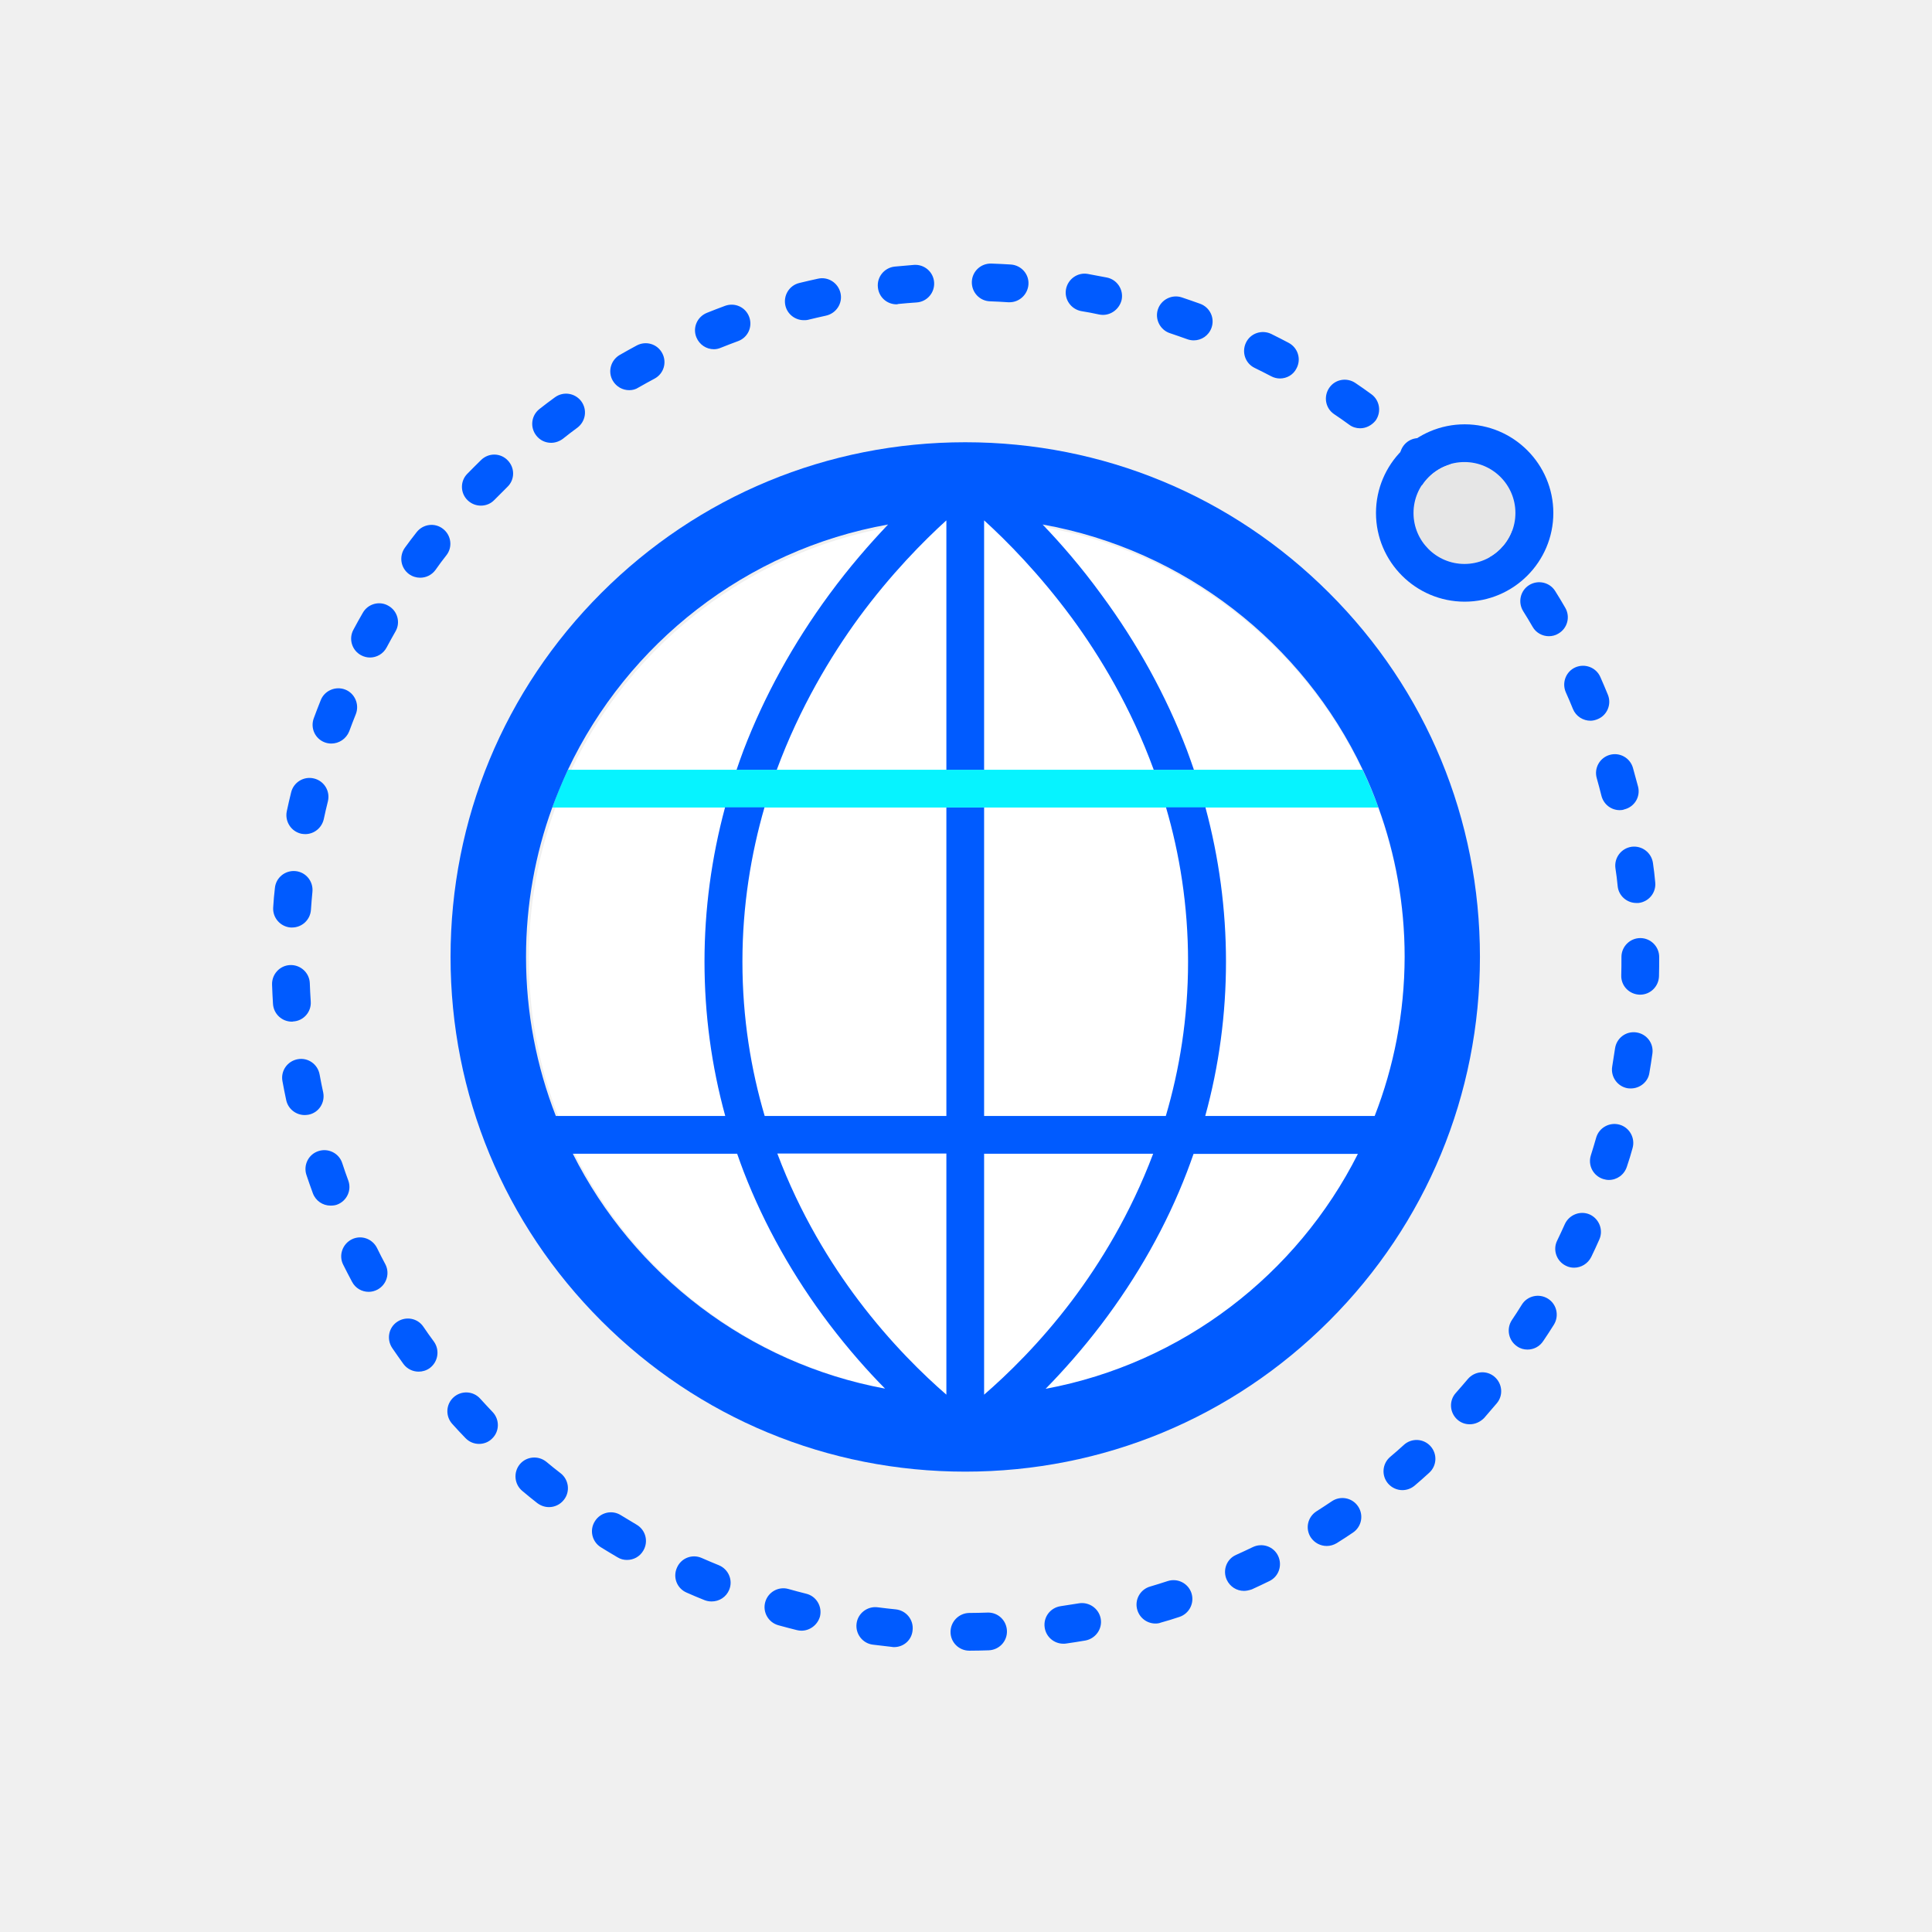
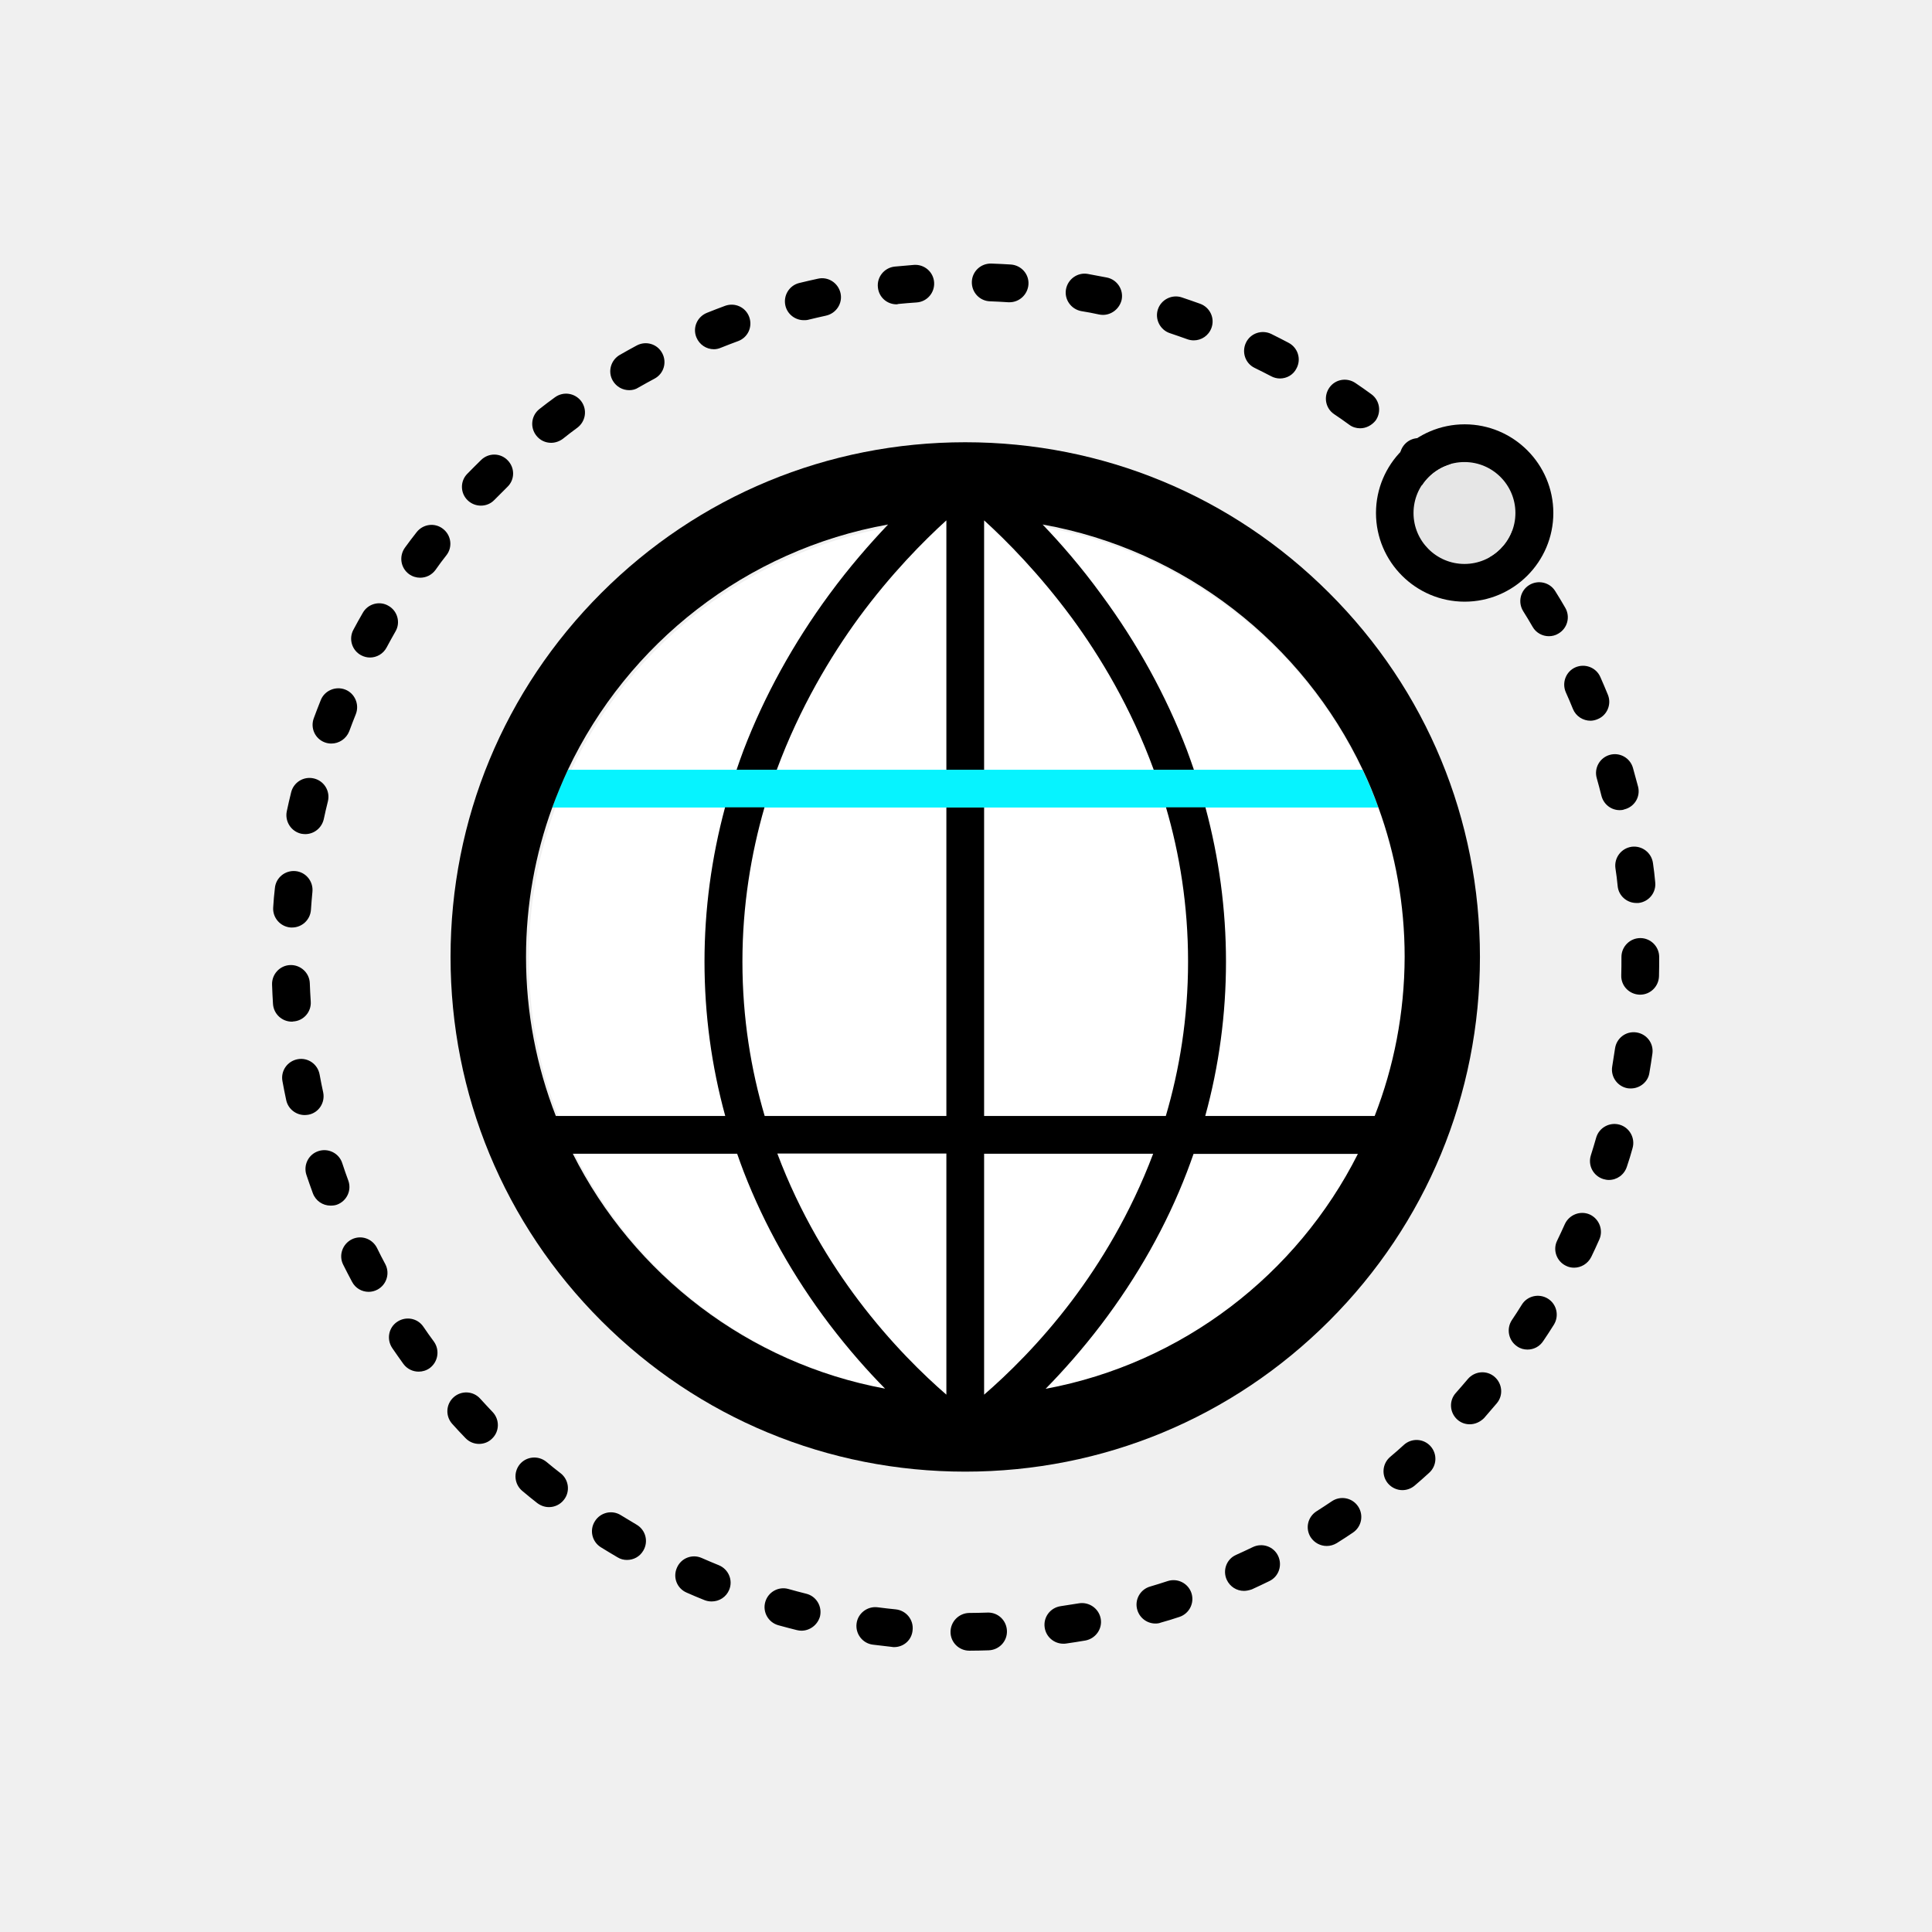
<svg xmlns="http://www.w3.org/2000/svg" width="800px" height="800px" viewBox="0 0 1024 1024" class="icon" version="1.1">
  <path d="M512.4 507.9m-232.1 0a232.1 232.1 0 1 0 464.2 0 232.1 232.1 0 1 0-464.2 0Z" fill="#FFFFFF" />
-   <path d="M513.8 874.9c-5.5 0-10-4.4-10-9.9s4.4-10 9.9-10.1c3.2 0 6.5-0.1 9.7-0.2 5.5-0.2 10.1 4.1 10.3 9.7 0.2 5.5-4.1 10.1-9.7 10.3-3.2 0.1-6.7 0.2-10.2 0.2 0.1 0 0.1 0 0 0z m-39.9-1.9c-0.3 0-0.7 0-1.1-0.1l-10.2-1.2c-5.5-0.7-9.3-5.8-8.6-11.2 0.7-5.5 5.8-9.3 11.2-8.6 3.2 0.4 6.4 0.8 9.6 1.1 5.5 0.6 9.5 5.5 8.9 11-0.4 5.2-4.7 9-9.8 9z m89.7-1.8c-4.9 0-9.2-3.6-9.9-8.6-0.8-5.5 3-10.5 8.5-11.3l9.6-1.5c5.4-0.9 10.6 2.7 11.6 8.1s-2.7 10.6-8.1 11.6c-3.4 0.6-6.8 1.1-10.2 1.6-0.5 0.1-1 0.1-1.5 0.1z m-138.8-6.9c-0.8 0-1.6-0.1-2.4-0.3-3.3-0.8-6.6-1.7-9.9-2.6-5.3-1.5-8.4-7-6.9-12.3 1.5-5.3 7-8.4 12.3-6.9 3.1 0.9 6.3 1.7 9.4 2.5 5.4 1.3 8.6 6.8 7.3 12.1-1.3 4.5-5.4 7.5-9.8 7.5z m187.6-3.8c-4.3 0-8.3-2.8-9.6-7.2-1.6-5.3 1.5-10.9 6.8-12.4 3.1-0.9 6.2-1.9 9.3-2.9 5.3-1.7 10.9 1.2 12.6 6.4 1.7 5.3-1.2 10.9-6.4 12.6-3.2 1.1-6.6 2.1-9.8 3-1 0.4-1.9 0.5-2.9 0.5z m-235.2-11.7c-1.3 0-2.5-0.2-3.8-0.7-3.2-1.3-6.4-2.6-9.5-4-5.1-2.2-7.4-8.1-5.1-13.2 2.2-5.1 8.1-7.4 13.2-5.1 3 1.3 6 2.6 9 3.8 5.1 2.1 7.6 7.9 5.5 13-1.6 3.9-5.3 6.2-9.3 6.2z m282.1-5.6c-3.8 0-7.4-2.2-9.1-5.9-2.3-5-0.1-11 5-13.2 2.9-1.3 5.9-2.7 8.8-4.1 5-2.4 11-0.4 13.4 4.6 2.4 5 0.4 11-4.6 13.4-3.1 1.5-6.2 3-9.3 4.4-1.5 0.5-2.9 0.8-4.2 0.8z m-327-16.4c-1.7 0-3.4-0.4-5-1.4-2.9-1.7-5.9-3.5-8.8-5.3-4.7-2.9-6.2-9.1-3.2-13.8 2.9-4.7 9.1-6.2 13.8-3.2 2.8 1.7 5.6 3.4 8.3 5 4.8 2.8 6.4 8.9 3.6 13.7-1.9 3.3-5.2 5-8.7 5z m370.9-7.4c-3.3 0-6.5-1.6-8.5-4.6-3-4.7-1.6-10.8 3.1-13.8 2.7-1.7 5.4-3.5 8.1-5.3a9.99 9.99 0 0 1 13.9 2.7 9.99 9.99 0 0 1-2.7 13.9c-2.8 1.9-5.7 3.8-8.6 5.6-1.7 1-3.5 1.5-5.3 1.5zM291 798.8c-2.2 0-4.3-0.7-6.2-2.1-2.7-2.1-5.4-4.3-8-6.5-4.2-3.5-4.8-9.8-1.3-14.1 3.5-4.2 9.8-4.8 14.1-1.3 2.5 2.1 5 4.1 7.6 6.1 4.3 3.4 5.1 9.7 1.7 14-2 2.6-5 3.9-7.9 3.9z m452.3-9c-2.8 0-5.6-1.2-7.6-3.5-3.6-4.2-3.1-10.5 1.1-14.1 2.5-2.1 4.9-4.2 7.3-6.4 4.1-3.7 10.4-3.4 14.1 0.7 3.7 4.1 3.4 10.4-0.7 14.1-2.5 2.3-5.1 4.6-7.7 6.8-1.9 1.6-4.2 2.4-6.5 2.4z m-489.4-24.5c-2.6 0-5.2-1-7.2-3.1-2.4-2.4-4.7-5-7-7.5-3.7-4.1-3.4-10.4 0.7-14.1 4.1-3.7 10.4-3.4 14.1 0.7 2.2 2.4 4.4 4.8 6.6 7.1 3.8 4 3.7 10.3-0.3 14.1-1.9 1.9-4.4 2.8-6.9 2.8zM779 754.9c-2.4 0-4.7-0.8-6.6-2.5-4.1-3.7-4.5-10-0.8-14.1 2.1-2.4 4.3-4.9 6.4-7.4 3.6-4.2 9.9-4.8 14.1-1.2s4.8 9.9 1.2 14.1c-2.2 2.6-4.5 5.2-6.7 7.8-2.1 2.1-4.8 3.3-7.6 3.3zM221.9 727c-3.1 0-6.1-1.4-8.1-4.1-2-2.8-4-5.6-5.9-8.4-3.1-4.6-2-10.8 2.6-13.9 4.6-3.1 10.8-2 13.9 2.6 1.8 2.7 3.7 5.3 5.6 7.9 3.2 4.5 2.2 10.7-2.2 14-1.8 1.3-3.9 1.9-5.9 1.9z m587.7-11.7c-1.9 0-3.8-0.5-5.5-1.7-4.6-3.1-5.8-9.3-2.8-13.9 1.8-2.7 3.6-5.4 5.3-8.2 2.9-4.7 9.1-6.1 13.8-3.2 4.7 2.9 6.1 9.1 3.2 13.8-1.8 2.9-3.7 5.8-5.6 8.6-2 3.1-5.2 4.6-8.4 4.6z m-614.2-30.6c-3.6 0-7-1.9-8.8-5.3-1.6-3-3.2-6.1-4.7-9.1-2.5-4.9-0.4-10.9 4.5-13.4 5-2.5 10.9-0.4 13.4 4.5 1.4 2.9 2.9 5.8 4.4 8.6 2.6 4.9 0.7 10.9-4.1 13.5-1.5 0.8-3.1 1.2-4.7 1.2z m638.9-12.8c-1.5 0-2.9-0.3-4.3-1-5-2.4-7.1-8.4-4.7-13.3 1.4-2.9 2.8-5.9 4.1-8.8 2.3-5 8.2-7.3 13.2-5.1 5 2.3 7.3 8.2 5.1 13.2-1.4 3.1-2.8 6.3-4.3 9.3-1.8 3.6-5.4 5.7-9.1 5.7zM175.2 639c-4.1 0-7.9-2.5-9.4-6.6-1.2-3.2-2.3-6.5-3.4-9.7-1.7-5.2 1.1-10.9 6.4-12.6 5.2-1.7 10.9 1.1 12.6 6.4 1 3.1 2.1 6.2 3.2 9.2 1.9 5.2-0.8 10.9-6 12.8-1.1 0.4-2.3 0.5-3.4 0.5z m677.5-13.6c-1 0-2-0.2-3-0.5-5.3-1.7-8.2-7.3-6.5-12.6 1-3.1 1.9-6.2 2.8-9.3 1.5-5.3 7.1-8.4 12.4-6.9 5.3 1.5 8.4 7.1 6.9 12.4-0.9 3.3-1.9 6.6-3 9.8-1.4 4.4-5.3 7.1-9.6 7.1zM161.5 591c-4.6 0-8.8-3.2-9.8-7.9-0.7-3.3-1.4-6.7-2-10.1-1-5.4 2.6-10.6 8.1-11.6 5.4-1 10.6 2.6 11.6 8.1 0.6 3.2 1.2 6.4 1.9 9.5 1.1 5.4-2.3 10.7-7.7 11.8-0.7 0.1-1.4 0.2-2.1 0.2z m702.9-14.1c-0.5 0-1.1 0-1.7-0.1-5.4-0.9-9.1-6.1-8.2-11.5l1.5-9.6c0.8-5.5 5.8-9.3 11.3-8.5 5.5 0.8 9.3 5.8 8.5 11.3-0.5 3.4-1 6.8-1.6 10.2-0.7 4.7-5 8.2-9.8 8.2z m-709.7-35.4c-5.2 0-9.6-4-10-9.3-0.2-3.4-0.4-6.9-0.5-10.3-0.2-5.5 4.1-10.2 9.6-10.4 5.5-0.2 10.2 4.1 10.4 9.6 0.1 3.2 0.3 6.5 0.5 9.7 0.4 5.5-3.8 10.3-9.3 10.6-0.3 0.1-0.5 0.1-0.7 0.1z m714.6-14.3h-0.3c-5.5-0.2-9.9-4.7-9.7-10.3 0.1-3.2 0.1-6.5 0.1-9.7 0-5.5 4.5-10 10-10s10 4.5 10 10c0 3.4 0 6.9-0.1 10.3-0.2 5.4-4.6 9.7-10 9.7z m-714.5-35.6h-0.7c-5.5-0.4-9.7-5.2-9.3-10.7 0.2-3.4 0.5-6.8 0.9-10.2 0.5-5.5 5.4-9.5 10.9-9s9.5 5.4 9 10.9c-0.3 3.2-0.6 6.5-0.8 9.7-0.4 5.3-4.8 9.3-10 9.3z m712.5-13c-5 0-9.4-3.8-9.9-8.9-0.3-3.2-0.7-6.4-1.2-9.6-0.7-5.5 3.1-10.5 8.6-11.3 5.5-0.7 10.5 3.1 11.3 8.6 0.5 3.4 0.9 6.8 1.2 10.2 0.6 5.5-3.4 10.4-8.9 11h-1.1z m-705.5-36.5c-0.7 0-1.4-0.1-2.1-0.2-5.4-1.2-8.8-6.5-7.7-11.9 0.7-3.4 1.5-6.7 2.3-10 1.3-5.4 6.7-8.7 12.1-7.4 5.4 1.3 8.7 6.7 7.4 12.1-0.8 3.1-1.5 6.3-2.2 9.5-1.1 4.7-5.2 7.9-9.8 7.9z m696.7-12.7c-4.5 0-8.5-3-9.7-7.6-0.8-3.1-1.6-6.3-2.5-9.4-1.5-5.3 1.6-10.8 6.9-12.3 5.3-1.5 10.8 1.6 12.3 6.9l2.7 9.9c1.4 5.4-1.9 10.8-7.3 12.1-0.7 0.3-1.5 0.4-2.4 0.4z m-682.9-35.3c-1.1 0-2.3-0.2-3.4-0.6-5.2-1.9-7.8-7.6-5.9-12.8 1.2-3.2 2.4-6.4 3.7-9.6 2-5.1 7.9-7.6 13-5.6s7.6 7.9 5.6 13c-1.2 3-2.4 6.1-3.5 9.1-1.6 4-5.4 6.5-9.5 6.5zM843 382c-3.9 0-7.7-2.3-9.3-6.2-1.2-3-2.5-6-3.8-8.9-2.2-5.1 0.1-11 5.1-13.2 5.1-2.2 11 0.1 13.2 5.1 1.4 3.1 2.7 6.3 4 9.4 2.1 5.1-0.4 11-5.5 13-1.2 0.5-2.5 0.8-3.7 0.8z m-646.9-33.5c-1.6 0-3.2-0.4-4.7-1.2-4.9-2.6-6.7-8.7-4.1-13.5 1.6-3 3.3-6.1 5-9 2.7-4.8 8.9-6.5 13.6-3.7 4.8 2.7 6.5 8.9 3.7 13.6-1.6 2.8-3.2 5.7-4.7 8.5-1.8 3.4-5.3 5.3-8.8 5.3z m624.8-11.3c-3.4 0-6.8-1.8-8.6-5-1.6-2.8-3.3-5.6-5-8.3-2.9-4.7-1.5-10.9 3.2-13.8 4.7-2.9 10.9-1.5 13.8 3.2 1.8 2.9 3.6 5.8 5.3 8.8 2.8 4.8 1.2 10.9-3.6 13.7-1.6 1-3.4 1.4-5.1 1.4z m-598.2-31c-2 0-4.1-0.6-5.9-1.9-4.5-3.3-5.4-9.5-2.2-14 2-2.8 4.1-5.5 6.2-8.2 3.4-4.4 9.7-5.2 14-1.8 4.4 3.4 5.2 9.7 1.8 14-2 2.5-3.9 5.1-5.8 7.8-2 2.7-5 4.1-8.1 4.1z m570.1-10.3c-3 0-5.9-1.3-7.9-3.8s-4-5.1-6.1-7.5c-3.5-4.2-3-10.5 1.3-14.1 4.2-3.5 10.5-3 14.1 1.3 2.2 2.6 4.4 5.3 6.5 8 3.4 4.3 2.7 10.6-1.7 14-1.8 1.4-4 2.1-6.2 2.1zM254.9 268c-2.5 0-5-0.9-7-2.8-4-3.8-4.1-10.2-0.2-14.1 2.4-2.4 4.8-4.9 7.3-7.3 4-3.9 10.3-3.8 14.1 0.2 3.9 4 3.8 10.3-0.2 14.1L262 265c-1.9 2-4.5 3-7.1 3z m504.3-9c-2.5 0-5-0.9-6.9-2.8-2.3-2.2-4.7-4.5-7.1-6.6-4.1-3.7-4.4-10-0.7-14.1s10-4.4 14.1-0.7c2.5 2.3 5.1 4.7 7.5 7 4 3.8 4.1 10.2 0.3 14.1-1.9 2-4.5 3.1-7.2 3.1z m-467.1-24.3c-3 0-5.9-1.3-7.9-3.9-3.4-4.4-2.6-10.6 1.7-14 2.7-2.1 5.4-4.2 8.2-6.2 4.5-3.3 10.7-2.3 14 2.1 3.3 4.5 2.3 10.7-2.1 14-2.6 1.9-5.2 3.9-7.7 5.9-1.9 1.4-4.1 2.1-6.2 2.1z m428.8-7.7c-2 0-4.1-0.6-5.8-1.9-2.6-1.9-5.3-3.8-8-5.6-4.6-3.1-5.7-9.3-2.6-13.9s9.3-5.7 13.9-2.6c2.8 1.9 5.7 3.9 8.4 5.9 4.5 3.2 5.5 9.5 2.3 14-2.1 2.6-5.1 4.1-8.2 4.1z m-387.4-20.2c-3.5 0-6.8-1.8-8.7-5-2.8-4.8-1.1-10.9 3.7-13.7 3-1.7 6-3.4 9-5 4.9-2.6 10.9-0.8 13.5 4.1 2.6 4.9 0.8 10.9-4.1 13.5-2.8 1.5-5.7 3.1-8.5 4.7-1.5 1-3.2 1.4-4.9 1.4z m344.9-6.2c-1.6 0-3.2-0.4-4.7-1.2-2.9-1.5-5.8-3-8.7-4.4-5-2.4-7-8.4-4.6-13.4 2.4-5 8.4-7 13.4-4.6 3.1 1.5 6.1 3.1 9.2 4.7 4.9 2.6 6.8 8.6 4.2 13.5-1.7 3.5-5.2 5.4-8.8 5.4z m-300-15.5c-4 0-7.7-2.4-9.3-6.3-2.1-5.1 0.4-10.9 5.6-13 3.2-1.3 6.4-2.5 9.6-3.7 5.2-1.9 10.9 0.7 12.8 5.9 1.9 5.2-0.7 10.9-5.9 12.8-3 1.1-6.1 2.3-9.1 3.5-1.2 0.5-2.4 0.8-3.7 0.8z m254.3-4.7c-1.1 0-2.3-0.2-3.4-0.6-3.1-1.1-6.2-2.2-9.2-3.2-5.2-1.7-8.1-7.4-6.4-12.6 1.7-5.2 7.4-8.1 12.6-6.4 3.2 1.1 6.5 2.2 9.8 3.4 5.2 1.9 7.9 7.6 6 12.8-1.5 4.1-5.3 6.6-9.4 6.6zM426 169.7c-4.5 0-8.6-3.1-9.7-7.6-1.3-5.4 2-10.8 7.3-12.1 3.3-0.8 6.7-1.6 10-2.3 5.4-1.2 10.7 2.3 11.9 7.7 1.2 5.4-2.3 10.7-7.7 11.9-3.1 0.7-6.3 1.4-9.5 2.2-0.7 0.2-1.6 0.2-2.3 0.2z m158.6-2.8c-0.7 0-1.4-0.1-2-0.2-3.1-0.7-6.4-1.3-9.5-1.8-5.4-1-9.1-6.2-8.1-11.6 1-5.4 6.2-9.1 11.6-8.1 3.4 0.6 6.8 1.3 10.1 1.9 5.4 1.1 8.9 6.4 7.8 11.8-1.1 4.7-5.3 8-9.9 8z m-109.4-5.6c-5.1 0-9.4-3.8-9.9-9-0.6-5.5 3.4-10.4 8.9-11l10.2-0.9c5.5-0.4 10.3 3.7 10.7 9.2s-3.7 10.3-9.2 10.7c-3.2 0.2-6.5 0.5-9.7 0.8-0.4 0.1-0.7 0.2-1 0.2z m59.9-1.1h-0.7c-3.2-0.2-6.5-0.4-9.7-0.5-5.5-0.2-9.8-4.8-9.6-10.4 0.2-5.5 4.8-9.8 10.4-9.6 3.4 0.1 6.9 0.3 10.3 0.5 5.5 0.4 9.7 5.1 9.3 10.6-0.4 5.3-4.8 9.4-10 9.4z" fill="#005BFF" />
+   <path d="M513.8 874.9c-5.5 0-10-4.4-10-9.9s4.4-10 9.9-10.1c3.2 0 6.5-0.1 9.7-0.2 5.5-0.2 10.1 4.1 10.3 9.7 0.2 5.5-4.1 10.1-9.7 10.3-3.2 0.1-6.7 0.2-10.2 0.2 0.1 0 0.1 0 0 0z m-39.9-1.9c-0.3 0-0.7 0-1.1-0.1l-10.2-1.2c-5.5-0.7-9.3-5.8-8.6-11.2 0.7-5.5 5.8-9.3 11.2-8.6 3.2 0.4 6.4 0.8 9.6 1.1 5.5 0.6 9.5 5.5 8.9 11-0.4 5.2-4.7 9-9.8 9z m89.7-1.8c-4.9 0-9.2-3.6-9.9-8.6-0.8-5.5 3-10.5 8.5-11.3l9.6-1.5c5.4-0.9 10.6 2.7 11.6 8.1s-2.7 10.6-8.1 11.6c-3.4 0.6-6.8 1.1-10.2 1.6-0.5 0.1-1 0.1-1.5 0.1z m-138.8-6.9c-0.8 0-1.6-0.1-2.4-0.3-3.3-0.8-6.6-1.7-9.9-2.6-5.3-1.5-8.4-7-6.9-12.3 1.5-5.3 7-8.4 12.3-6.9 3.1 0.9 6.3 1.7 9.4 2.5 5.4 1.3 8.6 6.8 7.3 12.1-1.3 4.5-5.4 7.5-9.8 7.5z m187.6-3.8c-4.3 0-8.3-2.8-9.6-7.2-1.6-5.3 1.5-10.9 6.8-12.4 3.1-0.9 6.2-1.9 9.3-2.9 5.3-1.7 10.9 1.2 12.6 6.4 1.7 5.3-1.2 10.9-6.4 12.6-3.2 1.1-6.6 2.1-9.8 3-1 0.4-1.9 0.5-2.9 0.5z m-235.2-11.7c-1.3 0-2.5-0.2-3.8-0.7-3.2-1.3-6.4-2.6-9.5-4-5.1-2.2-7.4-8.1-5.1-13.2 2.2-5.1 8.1-7.4 13.2-5.1 3 1.3 6 2.6 9 3.8 5.1 2.1 7.6 7.9 5.5 13-1.6 3.9-5.3 6.2-9.3 6.2z m282.1-5.6c-3.8 0-7.4-2.2-9.1-5.9-2.3-5-0.1-11 5-13.2 2.9-1.3 5.9-2.7 8.8-4.1 5-2.4 11-0.4 13.4 4.6 2.4 5 0.4 11-4.6 13.4-3.1 1.5-6.2 3-9.3 4.4-1.5 0.5-2.9 0.8-4.2 0.8z m-327-16.4c-1.7 0-3.4-0.4-5-1.4-2.9-1.7-5.9-3.5-8.8-5.3-4.7-2.9-6.2-9.1-3.2-13.8 2.9-4.7 9.1-6.2 13.8-3.2 2.8 1.7 5.6 3.4 8.3 5 4.8 2.8 6.4 8.9 3.6 13.7-1.9 3.3-5.2 5-8.7 5z m370.9-7.4c-3.3 0-6.5-1.6-8.5-4.6-3-4.7-1.6-10.8 3.1-13.8 2.7-1.7 5.4-3.5 8.1-5.3a9.99 9.99 0 0 1 13.9 2.7 9.99 9.99 0 0 1-2.7 13.9c-2.8 1.9-5.7 3.8-8.6 5.6-1.7 1-3.5 1.5-5.3 1.5zM291 798.8c-2.2 0-4.3-0.7-6.2-2.1-2.7-2.1-5.4-4.3-8-6.5-4.2-3.5-4.8-9.8-1.3-14.1 3.5-4.2 9.8-4.8 14.1-1.3 2.5 2.1 5 4.1 7.6 6.1 4.3 3.4 5.1 9.7 1.7 14-2 2.6-5 3.9-7.9 3.9z m452.3-9c-2.8 0-5.6-1.2-7.6-3.5-3.6-4.2-3.1-10.5 1.1-14.1 2.5-2.1 4.9-4.2 7.3-6.4 4.1-3.7 10.4-3.4 14.1 0.7 3.7 4.1 3.4 10.4-0.7 14.1-2.5 2.3-5.1 4.6-7.7 6.8-1.9 1.6-4.2 2.4-6.5 2.4z m-489.4-24.5c-2.6 0-5.2-1-7.2-3.1-2.4-2.4-4.7-5-7-7.5-3.7-4.1-3.4-10.4 0.7-14.1 4.1-3.7 10.4-3.4 14.1 0.7 2.2 2.4 4.4 4.8 6.6 7.1 3.8 4 3.7 10.3-0.3 14.1-1.9 1.9-4.4 2.8-6.9 2.8zM779 754.9c-2.4 0-4.7-0.8-6.6-2.5-4.1-3.7-4.5-10-0.8-14.1 2.1-2.4 4.3-4.9 6.4-7.4 3.6-4.2 9.9-4.8 14.1-1.2s4.8 9.9 1.2 14.1c-2.2 2.6-4.5 5.2-6.7 7.8-2.1 2.1-4.8 3.3-7.6 3.3zM221.9 727c-3.1 0-6.1-1.4-8.1-4.1-2-2.8-4-5.6-5.9-8.4-3.1-4.6-2-10.8 2.6-13.9 4.6-3.1 10.8-2 13.9 2.6 1.8 2.7 3.7 5.3 5.6 7.9 3.2 4.5 2.2 10.7-2.2 14-1.8 1.3-3.9 1.9-5.9 1.9z m587.7-11.7c-1.9 0-3.8-0.5-5.5-1.7-4.6-3.1-5.8-9.3-2.8-13.9 1.8-2.7 3.6-5.4 5.3-8.2 2.9-4.7 9.1-6.1 13.8-3.2 4.7 2.9 6.1 9.1 3.2 13.8-1.8 2.9-3.7 5.8-5.6 8.6-2 3.1-5.2 4.6-8.4 4.6z m-614.2-30.6c-3.6 0-7-1.9-8.8-5.3-1.6-3-3.2-6.1-4.7-9.1-2.5-4.9-0.4-10.9 4.5-13.4 5-2.5 10.9-0.4 13.4 4.5 1.4 2.9 2.9 5.8 4.4 8.6 2.6 4.9 0.7 10.9-4.1 13.5-1.5 0.8-3.1 1.2-4.7 1.2z m638.9-12.8c-1.5 0-2.9-0.3-4.3-1-5-2.4-7.1-8.4-4.7-13.3 1.4-2.9 2.8-5.9 4.1-8.8 2.3-5 8.2-7.3 13.2-5.1 5 2.3 7.3 8.2 5.1 13.2-1.4 3.1-2.8 6.3-4.3 9.3-1.8 3.6-5.4 5.7-9.1 5.7zM175.2 639c-4.1 0-7.9-2.5-9.4-6.6-1.2-3.2-2.3-6.5-3.4-9.7-1.7-5.2 1.1-10.9 6.4-12.6 5.2-1.7 10.9 1.1 12.6 6.4 1 3.1 2.1 6.2 3.2 9.2 1.9 5.2-0.8 10.9-6 12.8-1.1 0.4-2.3 0.5-3.4 0.5z m677.5-13.6c-1 0-2-0.2-3-0.5-5.3-1.7-8.2-7.3-6.5-12.6 1-3.1 1.9-6.2 2.8-9.3 1.5-5.3 7.1-8.4 12.4-6.9 5.3 1.5 8.4 7.1 6.9 12.4-0.9 3.3-1.9 6.6-3 9.8-1.4 4.4-5.3 7.1-9.6 7.1zM161.5 591c-4.6 0-8.8-3.2-9.8-7.9-0.7-3.3-1.4-6.7-2-10.1-1-5.4 2.6-10.6 8.1-11.6 5.4-1 10.6 2.6 11.6 8.1 0.6 3.2 1.2 6.4 1.9 9.5 1.1 5.4-2.3 10.7-7.7 11.8-0.7 0.1-1.4 0.2-2.1 0.2z m702.9-14.1c-0.5 0-1.1 0-1.7-0.1-5.4-0.9-9.1-6.1-8.2-11.5l1.5-9.6c0.8-5.5 5.8-9.3 11.3-8.5 5.5 0.8 9.3 5.8 8.5 11.3-0.5 3.4-1 6.8-1.6 10.2-0.7 4.7-5 8.2-9.8 8.2z m-709.7-35.4c-5.2 0-9.6-4-10-9.3-0.2-3.4-0.4-6.9-0.5-10.3-0.2-5.5 4.1-10.2 9.6-10.4 5.5-0.2 10.2 4.1 10.4 9.6 0.1 3.2 0.3 6.5 0.5 9.7 0.4 5.5-3.8 10.3-9.3 10.6-0.3 0.1-0.5 0.1-0.7 0.1z m714.6-14.3h-0.3c-5.5-0.2-9.9-4.7-9.7-10.3 0.1-3.2 0.1-6.5 0.1-9.7 0-5.5 4.5-10 10-10s10 4.5 10 10c0 3.4 0 6.9-0.1 10.3-0.2 5.4-4.6 9.7-10 9.7z m-714.5-35.6h-0.7c-5.5-0.4-9.7-5.2-9.3-10.7 0.2-3.4 0.5-6.8 0.9-10.2 0.5-5.5 5.4-9.5 10.9-9s9.5 5.4 9 10.9c-0.3 3.2-0.6 6.5-0.8 9.7-0.4 5.3-4.8 9.3-10 9.3z m712.5-13c-5 0-9.4-3.8-9.9-8.9-0.3-3.2-0.7-6.4-1.2-9.6-0.7-5.5 3.1-10.5 8.6-11.3 5.5-0.7 10.5 3.1 11.3 8.6 0.5 3.4 0.9 6.8 1.2 10.2 0.6 5.5-3.4 10.4-8.9 11h-1.1z m-705.5-36.5c-0.7 0-1.4-0.1-2.1-0.2-5.4-1.2-8.8-6.5-7.7-11.9 0.7-3.4 1.5-6.7 2.3-10 1.3-5.4 6.7-8.7 12.1-7.4 5.4 1.3 8.7 6.7 7.4 12.1-0.8 3.1-1.5 6.3-2.2 9.5-1.1 4.7-5.2 7.9-9.8 7.9z m696.7-12.7c-4.5 0-8.5-3-9.7-7.6-0.8-3.1-1.6-6.3-2.5-9.4-1.5-5.3 1.6-10.8 6.9-12.3 5.3-1.5 10.8 1.6 12.3 6.9l2.7 9.9c1.4 5.4-1.9 10.8-7.3 12.1-0.7 0.3-1.5 0.4-2.4 0.4z m-682.9-35.3c-1.1 0-2.3-0.2-3.4-0.6-5.2-1.9-7.8-7.6-5.9-12.8 1.2-3.2 2.4-6.4 3.7-9.6 2-5.1 7.9-7.6 13-5.6s7.6 7.9 5.6 13c-1.2 3-2.4 6.1-3.5 9.1-1.6 4-5.4 6.5-9.5 6.5zM843 382c-3.9 0-7.7-2.3-9.3-6.2-1.2-3-2.5-6-3.8-8.9-2.2-5.1 0.1-11 5.1-13.2 5.1-2.2 11 0.1 13.2 5.1 1.4 3.1 2.7 6.3 4 9.4 2.1 5.1-0.4 11-5.5 13-1.2 0.5-2.5 0.8-3.7 0.8z m-646.9-33.5c-1.6 0-3.2-0.4-4.7-1.2-4.9-2.6-6.7-8.7-4.1-13.5 1.6-3 3.3-6.1 5-9 2.7-4.8 8.9-6.5 13.6-3.7 4.8 2.7 6.5 8.9 3.7 13.6-1.6 2.8-3.2 5.7-4.7 8.5-1.8 3.4-5.3 5.3-8.8 5.3z m624.8-11.3c-3.4 0-6.8-1.8-8.6-5-1.6-2.8-3.3-5.6-5-8.3-2.9-4.7-1.5-10.9 3.2-13.8 4.7-2.9 10.9-1.5 13.8 3.2 1.8 2.9 3.6 5.8 5.3 8.8 2.8 4.8 1.2 10.9-3.6 13.7-1.6 1-3.4 1.4-5.1 1.4z m-598.2-31c-2 0-4.1-0.6-5.9-1.9-4.5-3.3-5.4-9.5-2.2-14 2-2.8 4.1-5.5 6.2-8.2 3.4-4.4 9.7-5.2 14-1.8 4.4 3.4 5.2 9.7 1.8 14-2 2.5-3.9 5.1-5.8 7.8-2 2.7-5 4.1-8.1 4.1z m570.1-10.3c-3 0-5.9-1.3-7.9-3.8s-4-5.1-6.1-7.5c-3.5-4.2-3-10.5 1.3-14.1 4.2-3.5 10.5-3 14.1 1.3 2.2 2.6 4.4 5.3 6.5 8 3.4 4.3 2.7 10.6-1.7 14-1.8 1.4-4 2.1-6.2 2.1zM254.9 268c-2.5 0-5-0.9-7-2.8-4-3.8-4.1-10.2-0.2-14.1 2.4-2.4 4.8-4.9 7.3-7.3 4-3.9 10.3-3.8 14.1 0.2 3.9 4 3.8 10.3-0.2 14.1L262 265c-1.9 2-4.5 3-7.1 3z m504.3-9c-2.5 0-5-0.9-6.9-2.8-2.3-2.2-4.7-4.5-7.1-6.6-4.1-3.7-4.4-10-0.7-14.1s10-4.4 14.1-0.7c2.5 2.3 5.1 4.7 7.5 7 4 3.8 4.1 10.2 0.3 14.1-1.9 2-4.5 3.1-7.2 3.1z m-467.1-24.3c-3 0-5.9-1.3-7.9-3.9-3.4-4.4-2.6-10.6 1.7-14 2.7-2.1 5.4-4.2 8.2-6.2 4.5-3.3 10.7-2.3 14 2.1 3.3 4.5 2.3 10.7-2.1 14-2.6 1.9-5.2 3.9-7.7 5.9-1.9 1.4-4.1 2.1-6.2 2.1z m428.8-7.7c-2 0-4.1-0.6-5.8-1.9-2.6-1.9-5.3-3.8-8-5.6-4.6-3.1-5.7-9.3-2.6-13.9s9.3-5.7 13.9-2.6c2.8 1.9 5.7 3.9 8.4 5.9 4.5 3.2 5.5 9.5 2.3 14-2.1 2.6-5.1 4.1-8.2 4.1z m-387.4-20.2c-3.5 0-6.8-1.8-8.7-5-2.8-4.8-1.1-10.9 3.7-13.7 3-1.7 6-3.4 9-5 4.9-2.6 10.9-0.8 13.5 4.1 2.6 4.9 0.8 10.9-4.1 13.5-2.8 1.5-5.7 3.1-8.5 4.7-1.5 1-3.2 1.4-4.9 1.4z m344.9-6.2c-1.6 0-3.2-0.4-4.7-1.2-2.9-1.5-5.8-3-8.7-4.4-5-2.4-7-8.4-4.6-13.4 2.4-5 8.4-7 13.4-4.6 3.1 1.5 6.1 3.1 9.2 4.7 4.9 2.6 6.8 8.6 4.2 13.5-1.7 3.5-5.2 5.4-8.8 5.4z m-300-15.5c-4 0-7.7-2.4-9.3-6.3-2.1-5.1 0.4-10.9 5.6-13 3.2-1.3 6.4-2.5 9.6-3.7 5.2-1.9 10.9 0.7 12.8 5.9 1.9 5.2-0.7 10.9-5.9 12.8-3 1.1-6.1 2.3-9.1 3.5-1.2 0.5-2.4 0.8-3.7 0.8z m254.3-4.7c-1.1 0-2.3-0.2-3.4-0.6-3.1-1.1-6.2-2.2-9.2-3.2-5.2-1.7-8.1-7.4-6.4-12.6 1.7-5.2 7.4-8.1 12.6-6.4 3.2 1.1 6.5 2.2 9.8 3.4 5.2 1.9 7.9 7.6 6 12.8-1.5 4.1-5.3 6.6-9.4 6.6zM426 169.7c-4.5 0-8.6-3.1-9.7-7.6-1.3-5.4 2-10.8 7.3-12.1 3.3-0.8 6.7-1.6 10-2.3 5.4-1.2 10.7 2.3 11.9 7.7 1.2 5.4-2.3 10.7-7.7 11.9-3.1 0.7-6.3 1.4-9.5 2.2-0.7 0.2-1.6 0.2-2.3 0.2z m158.6-2.8c-0.7 0-1.4-0.1-2-0.2-3.1-0.7-6.4-1.3-9.5-1.8-5.4-1-9.1-6.2-8.1-11.6 1-5.4 6.2-9.1 11.6-8.1 3.4 0.6 6.8 1.3 10.1 1.9 5.4 1.1 8.9 6.4 7.8 11.8-1.1 4.7-5.3 8-9.9 8z m-109.4-5.6c-5.1 0-9.4-3.8-9.9-9-0.6-5.5 3.4-10.4 8.9-11l10.2-0.9c5.5-0.4 10.3 3.7 10.7 9.2s-3.7 10.3-9.2 10.7c-3.2 0.2-6.5 0.5-9.7 0.8-0.4 0.1-0.7 0.2-1 0.2z m59.9-1.1h-0.7c-3.2-0.2-6.5-0.4-9.7-0.5-5.5-0.2-9.8-4.8-9.6-10.4 0.2-5.5 4.8-9.8 10.4-9.6 3.4 0.1 6.9 0.3 10.3 0.5 5.5 0.4 9.7 5.1 9.3 10.6-0.4 5.3-4.8 9.4-10 9.4z" fill="black" />
  <path d="M776.3 244.9c-14.9 0-27 12.1-27 27s12.1 27 27 27 27-12.1 27-27-12.1-27-27-27z" fill="#E6E6E6" />
-   <path d="M776.3 224.9c-25.9 0-47 21.1-47 47s21.1 47 47 47 47-21.1 47-47-21.1-47-47-47z m-27.1 47c0-14.9 12.1-27 27-27s27 12.1 27 27-12.1 27-27 27-27-12.1-27-27z" fill="#005BFF" />
+   <path d="M776.3 224.9c-25.9 0-47 21.1-47 47s21.1 47 47 47 47-21.1 47-47-21.1-47-47-47z m-27.1 47c0-14.9 12.1-27 27-27s27 12.1 27 27-12.1 27-27 27-27-12.1-27-27z" fill="black" />
  <path d="M722.2 408H301c-3.1 6.5-5.9 13.2-8.3 20h437.9c-2.5-6.8-5.3-13.5-8.4-20z" fill="#06F3FF" />
-   <path d="M704.5 314.3c-51.5-51.5-120-79.9-192.9-79.9s-141.4 28.4-192.9 79.9-79.9 120-79.9 192.9 28.4 141.4 79.9 192.9c51.5 51.5 120 79.9 192.9 79.9s141.4-28.4 192.9-79.9c51.5-51.5 79.9-120 79.9-192.9s-28.3-141.4-79.9-192.9zM303.6 611.5h87.1c1.1 3.2 2.3 6.4 3.5 9.6 11 28.4 26.3 55.6 45.4 80.8 10.2 13.4 20.3 24.8 29.5 34.1-72.5-13.4-133.3-60.5-165.5-124.5z m198 127.7c-12-10.4-29.4-27.2-46.6-50-14.7-19.5-30.9-45.6-43-77.8h89.6v127.8z m20 0V611.5h89.6c-12.1 32.1-28.3 58.3-43 77.8-17.2 22.8-34.6 39.5-46.6 49.9z m32.6-3.1c9.2-9.4 19.3-20.7 29.5-34.1 19.2-25.3 34.5-52.4 45.4-80.8 1.2-3.2 2.4-6.4 3.5-9.6h87.1c-32.2 63.9-93 111-165.5 124.5z m174.4-144.6h-89.8c7.3-26.5 11-53.9 11-81.8 0-27.7-3.7-55.1-10.9-81.8H618c7.2 24.6 11.7 51.9 11.7 81.8 0 30-4.6 57.4-11.8 81.8h-96.3V428h-20v163.5h-96.3c-7.2-24.4-11.8-51.7-11.8-81.8 0-29.8 4.6-57.2 11.7-81.8h-20.9c-7.2 26.7-10.9 54.1-10.9 81.8 0 27.9 3.7 55.2 11 81.8h-89.8c-10.2-26.2-15.8-54.6-15.8-84.3 0-27.8 4.9-54.5 13.9-79.2 2.5-6.8 5.3-13.5 8.3-20 31.7-67 94.5-116.6 169.7-130-9.6 10.1-20.4 22.4-31.2 37.1-19.1 26-34.4 53.8-45.4 82.5-1.3 3.4-2.5 6.9-3.7 10.4h21.3c12.2-33 28.6-60.2 43.4-80.5 17.2-23.4 34.5-40.8 46.5-51.7V408h20V275.8c12 10.9 29.3 28.4 46.5 51.7 14.9 20.3 31.3 47.4 43.4 80.5h21.3c-1.2-3.5-2.4-6.9-3.7-10.4-11-28.8-26.2-56.5-45.4-82.5-10.7-14.7-21.5-27.1-31.1-37.1 75.2 13.4 138 63 169.7 130 3.1 6.5 5.9 13.2 8.3 20 9 24.7 13.9 51.4 13.9 79.2-0.1 29.7-5.7 58.2-15.9 84.3z" fill="#005BFF" />
+   <path d="M704.5 314.3c-51.5-51.5-120-79.9-192.9-79.9s-141.4 28.4-192.9 79.9-79.9 120-79.9 192.9 28.4 141.4 79.9 192.9c51.5 51.5 120 79.9 192.9 79.9s141.4-28.4 192.9-79.9c51.5-51.5 79.9-120 79.9-192.9s-28.3-141.4-79.9-192.9zM303.6 611.5h87.1c1.1 3.2 2.3 6.4 3.5 9.6 11 28.4 26.3 55.6 45.4 80.8 10.2 13.4 20.3 24.8 29.5 34.1-72.5-13.4-133.3-60.5-165.5-124.5z m198 127.7c-12-10.4-29.4-27.2-46.6-50-14.7-19.5-30.9-45.6-43-77.8h89.6v127.8z m20 0V611.5h89.6c-12.1 32.1-28.3 58.3-43 77.8-17.2 22.8-34.6 39.5-46.6 49.9z m32.6-3.1c9.2-9.4 19.3-20.7 29.5-34.1 19.2-25.3 34.5-52.4 45.4-80.8 1.2-3.2 2.4-6.4 3.5-9.6h87.1c-32.2 63.9-93 111-165.5 124.5z m174.4-144.6h-89.8c7.3-26.5 11-53.9 11-81.8 0-27.7-3.7-55.1-10.9-81.8H618c7.2 24.6 11.7 51.9 11.7 81.8 0 30-4.6 57.4-11.8 81.8h-96.3V428h-20v163.5h-96.3c-7.2-24.4-11.8-51.7-11.8-81.8 0-29.8 4.6-57.2 11.7-81.8h-20.9c-7.2 26.7-10.9 54.1-10.9 81.8 0 27.9 3.7 55.2 11 81.8h-89.8c-10.2-26.2-15.8-54.6-15.8-84.3 0-27.8 4.9-54.5 13.9-79.2 2.5-6.8 5.3-13.5 8.3-20 31.7-67 94.5-116.6 169.7-130-9.6 10.1-20.4 22.4-31.2 37.1-19.1 26-34.4 53.8-45.4 82.5-1.3 3.4-2.5 6.9-3.7 10.4h21.3c12.2-33 28.6-60.2 43.4-80.5 17.2-23.4 34.5-40.8 46.5-51.7V408h20V275.8c12 10.9 29.3 28.4 46.5 51.7 14.9 20.3 31.3 47.4 43.4 80.5h21.3c-1.2-3.5-2.4-6.9-3.7-10.4-11-28.8-26.2-56.5-45.4-82.5-10.7-14.7-21.5-27.1-31.1-37.1 75.2 13.4 138 63 169.7 130 3.1 6.5 5.9 13.2 8.3 20 9 24.7 13.9 51.4 13.9 79.2-0.1 29.7-5.7 58.2-15.9 84.3z" fill="black" />
</svg>
